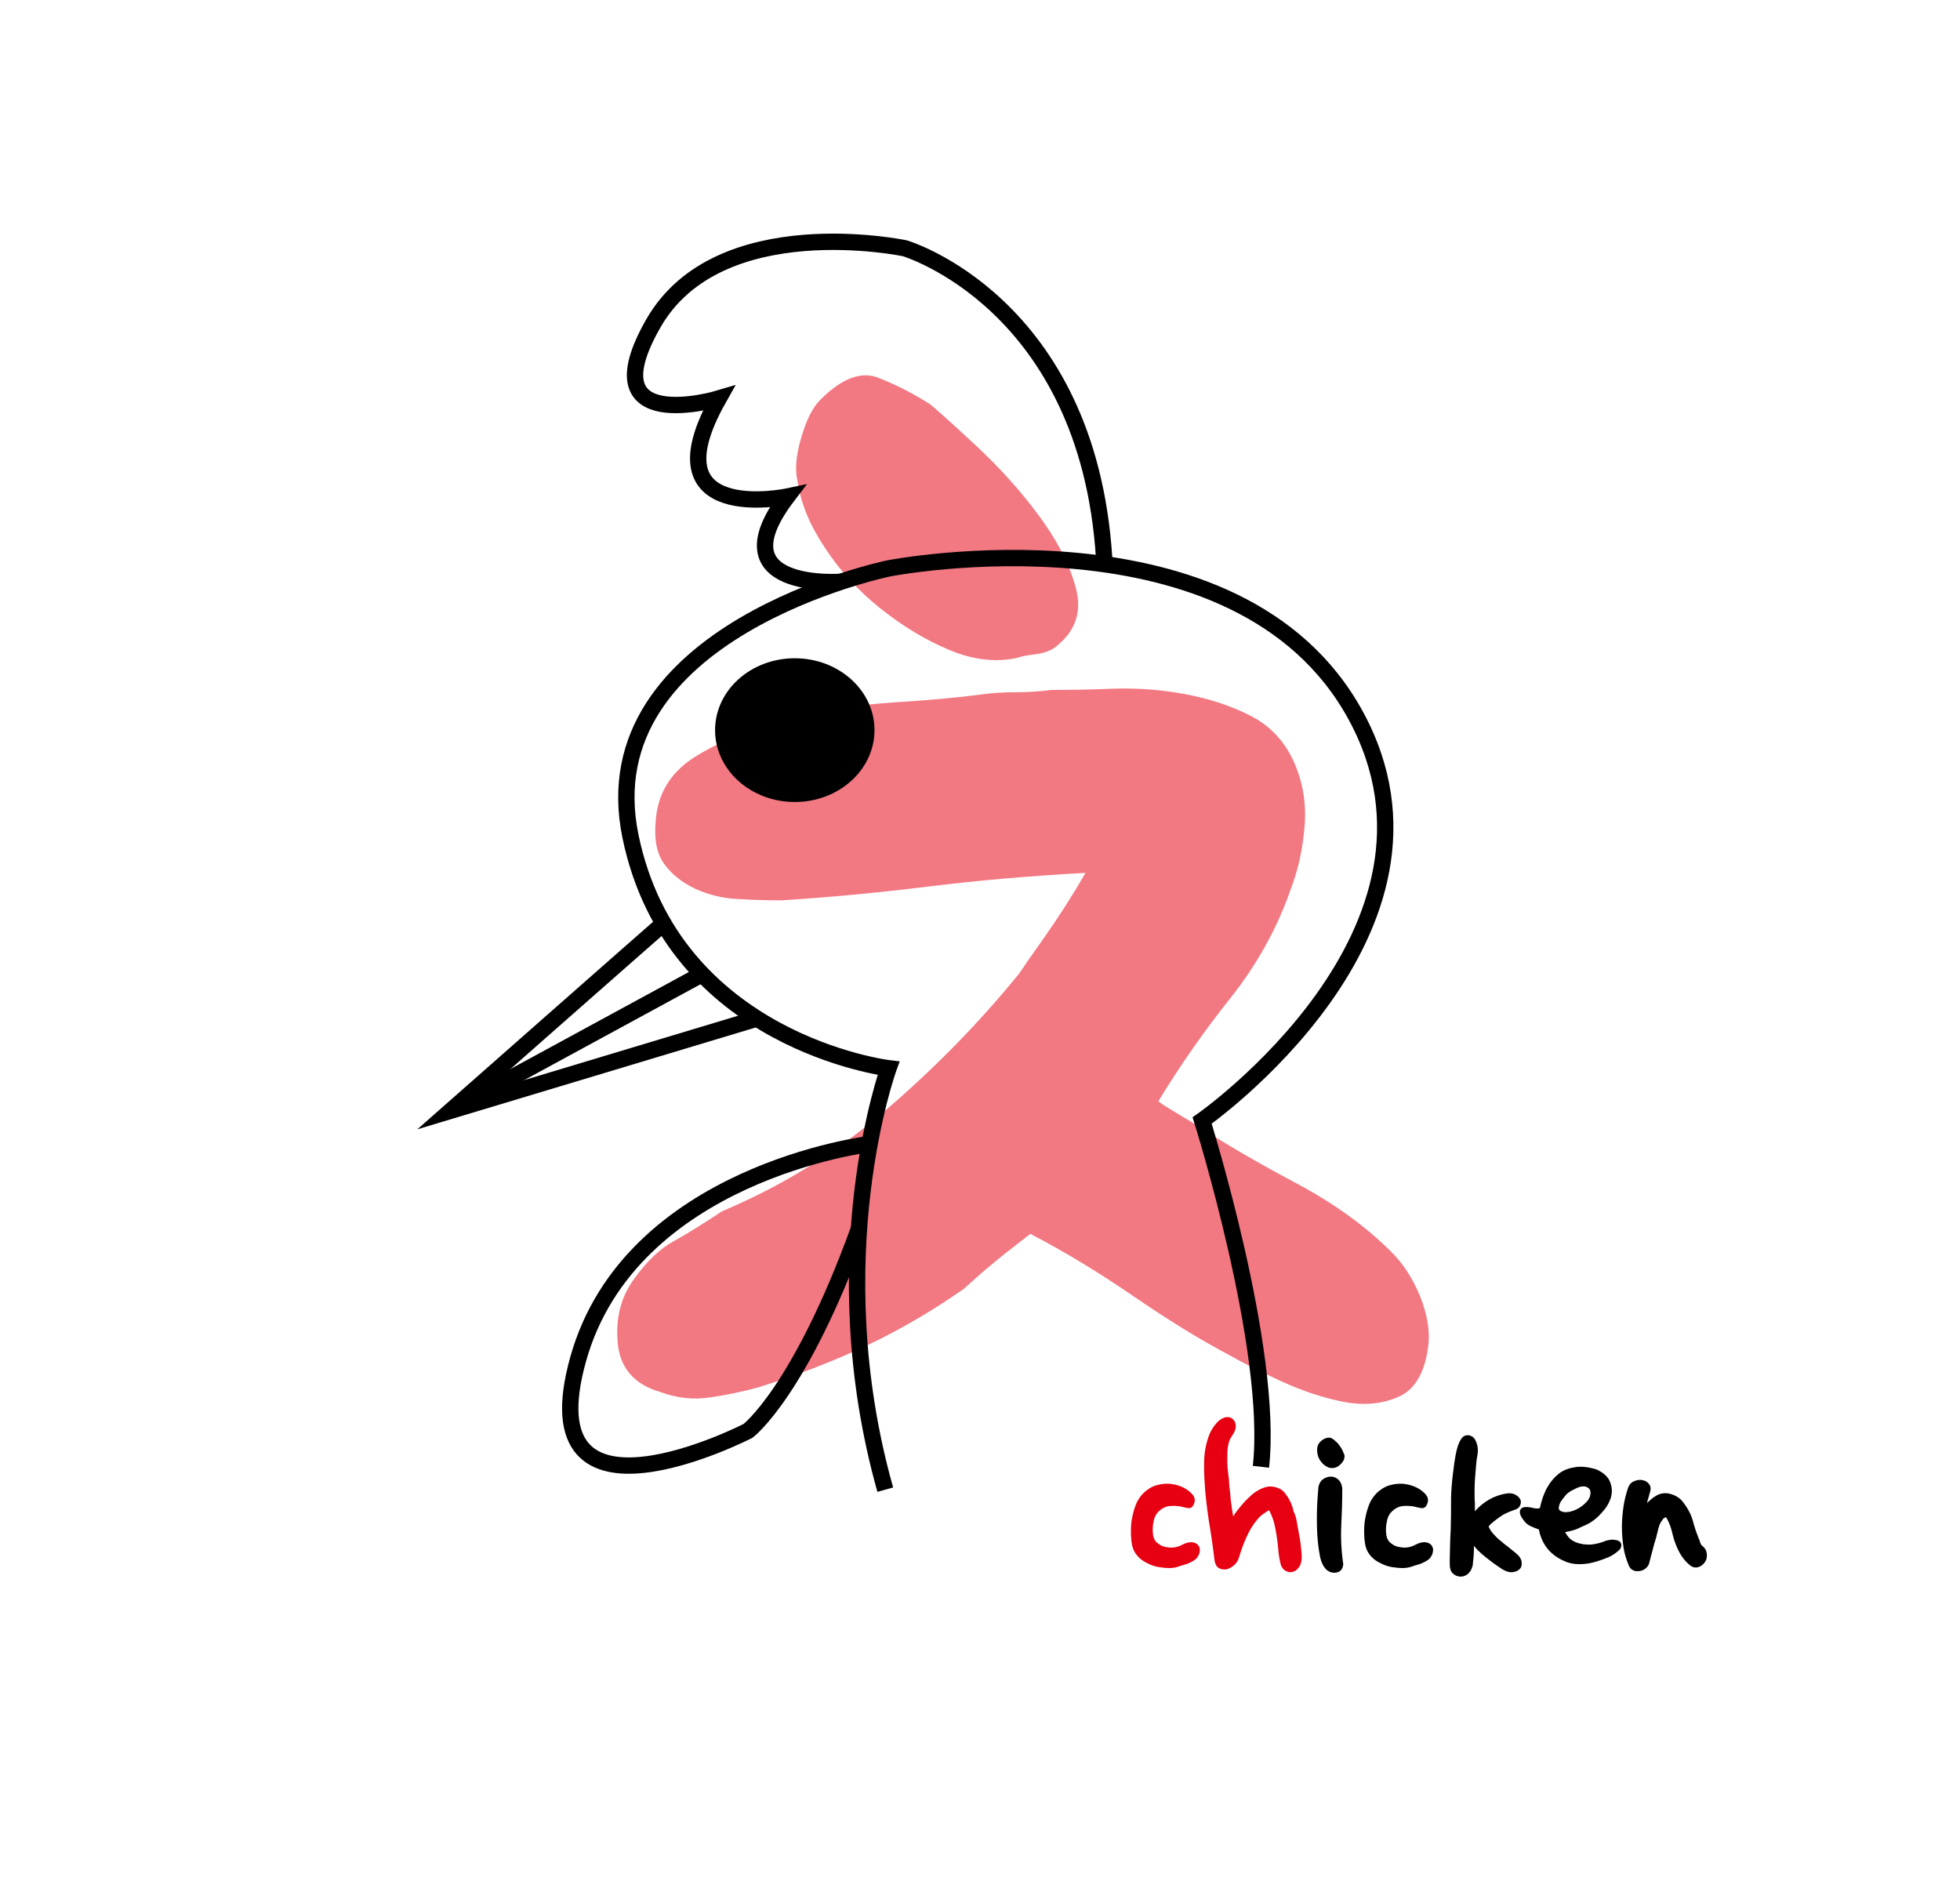
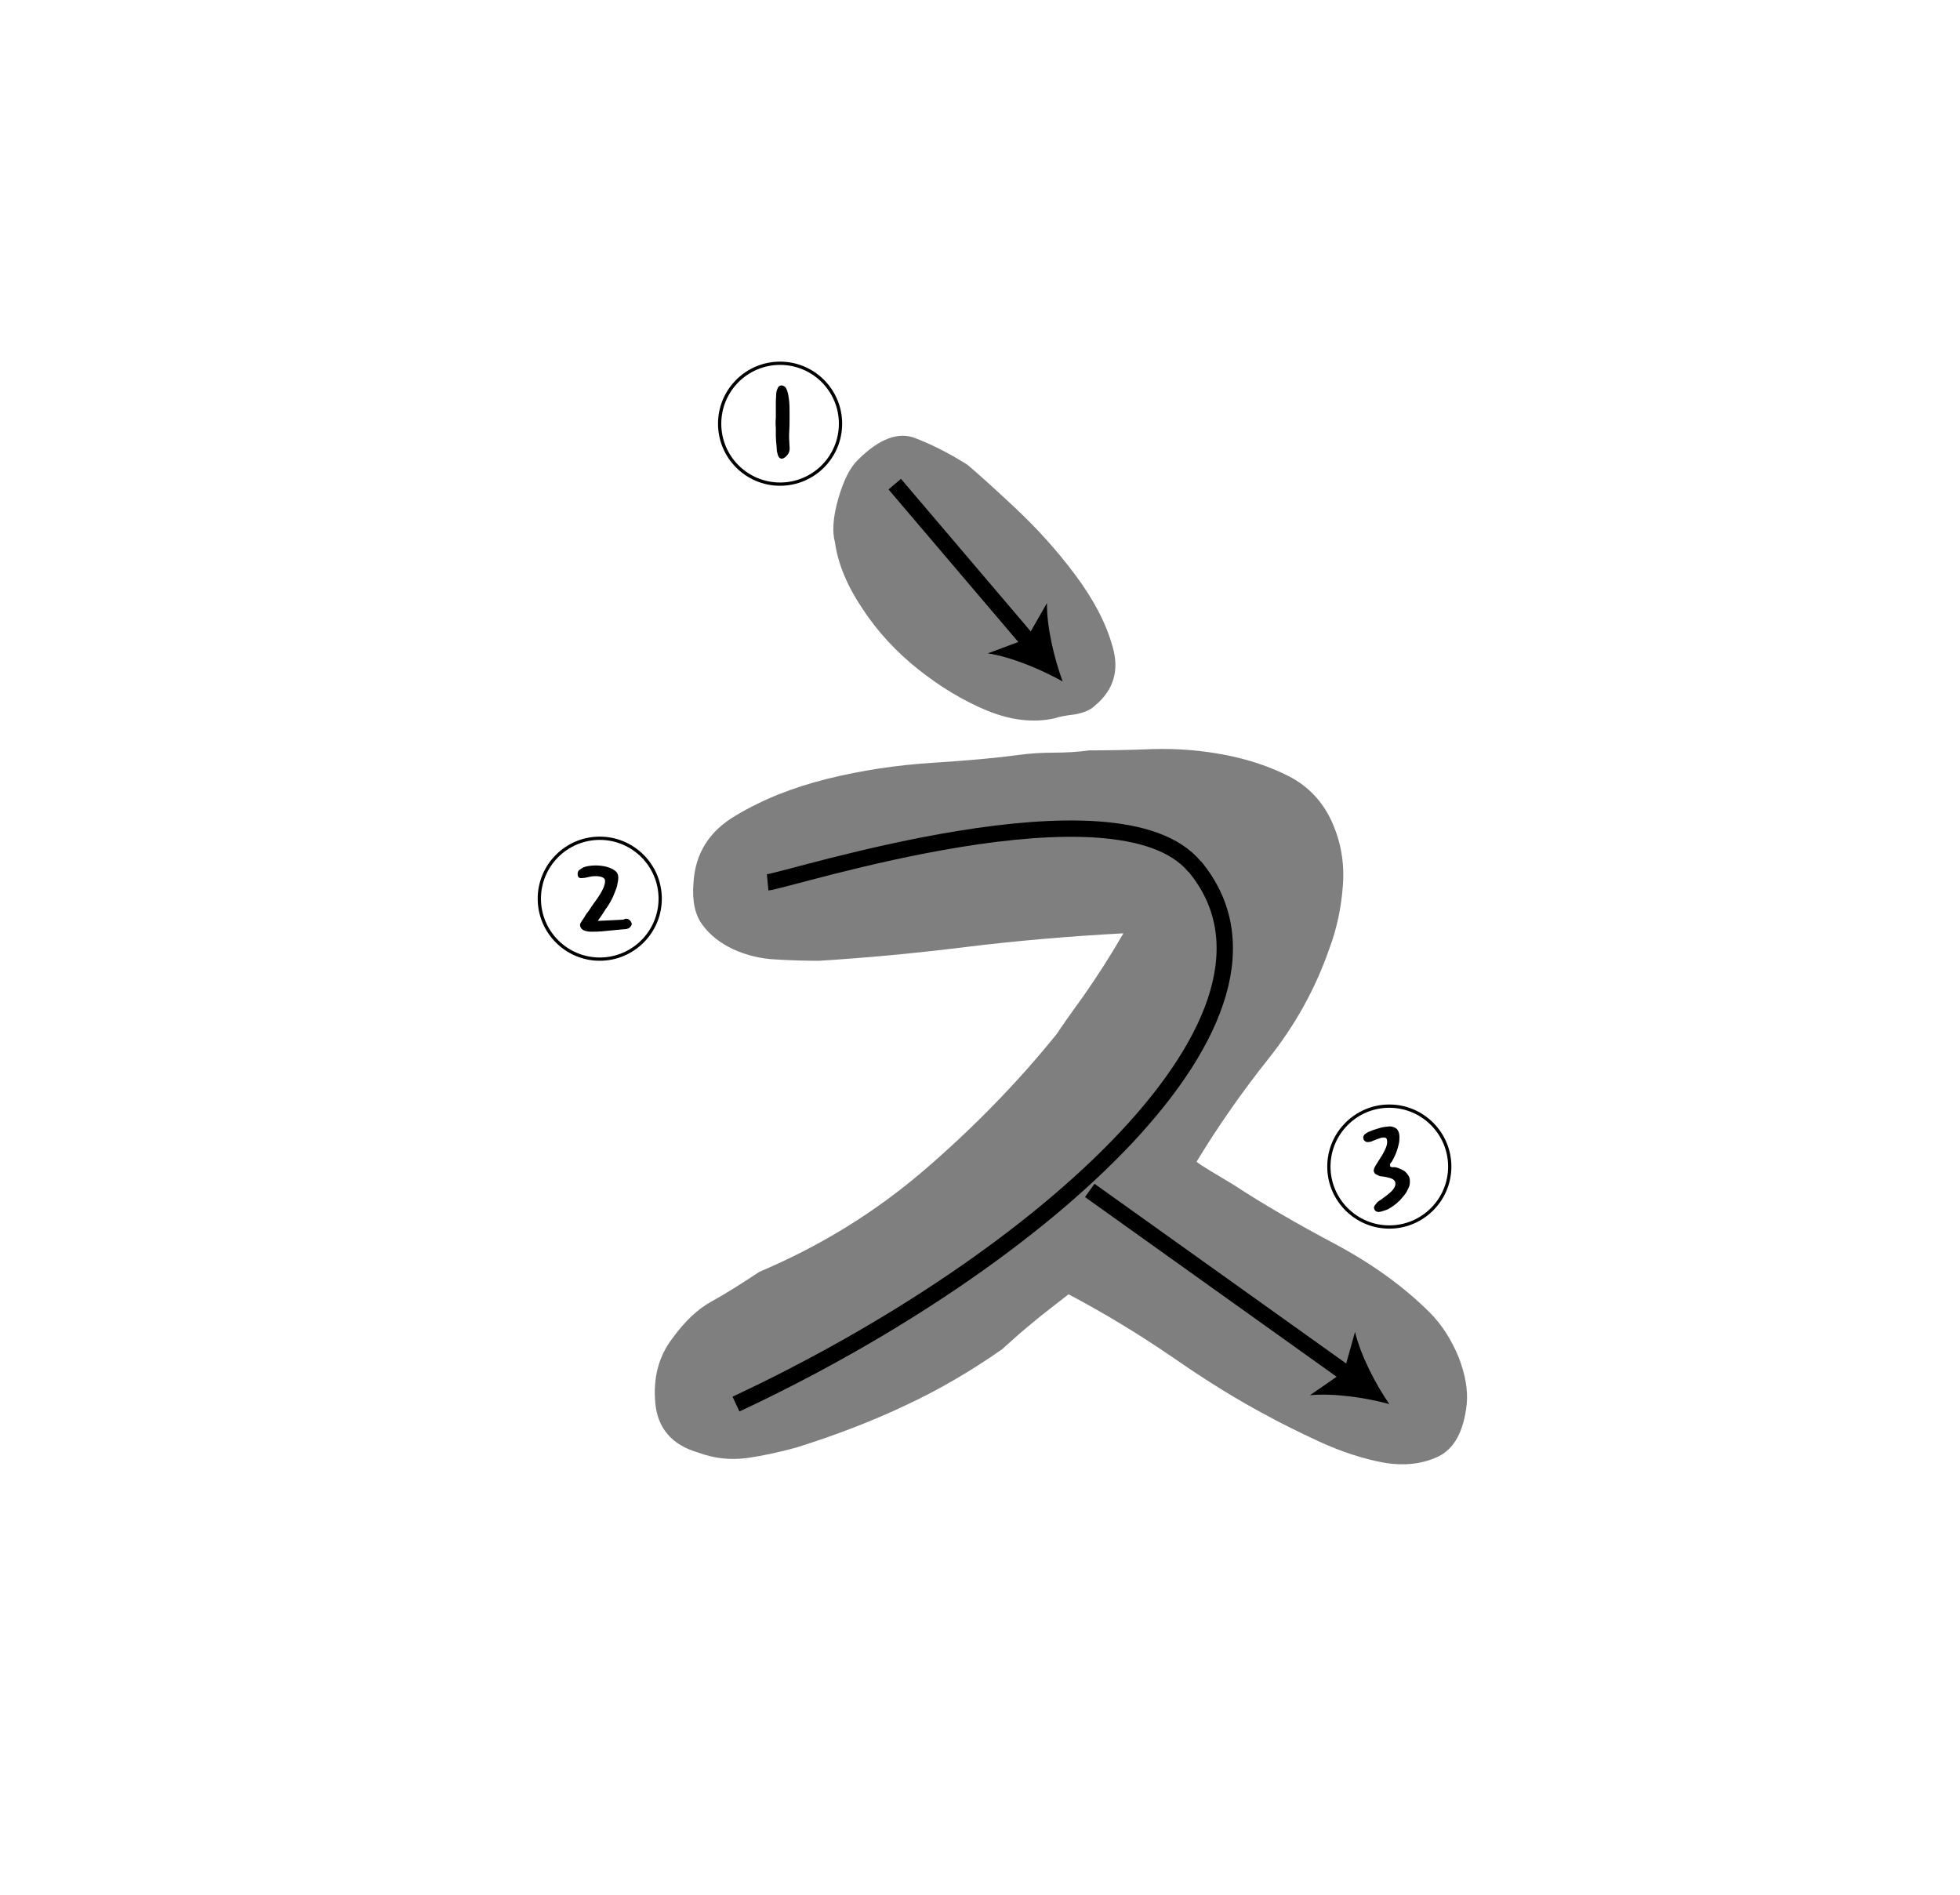
<svg xmlns="http://www.w3.org/2000/svg" version="1.1" id="레이어_1" x="0px" y="0px" viewBox="0 0 600 580" style="enable-background:new 0 0 600 580;" xml:space="preserve">
  <style type="text/css">
- 	.st0{opacity:0.53;}
- 	.st1{fill:#E60012;}
- 	.st2{fill:none;stroke:#000000;stroke-width:5;stroke-miterlimit:10;}
- 	.st3{stroke:#000000;stroke-width:3;stroke-miterlimit:10;}
+ 	.st0{opacity:0.5;}
+ 	.st1{fill:none;stroke:#000000;stroke-width:5;stroke-miterlimit:10;}
+ 	.st2{fill:none;}
+ 	.st3{fill:none;stroke:#000000;}
</style>
+   <g id="XMLID_9_" class="st0">
+     <path id="XMLID_49_" d="M213.6,444.6c-7.9-2.3-12.3-7.4-13-15.1c-0.7-7.7,1-14.3,5.3-19.9c3.7-5.1,7.7-8.9,11.9-11.2   c4.2-2.3,9.1-5.4,14.7-9.1c18.7-7.9,35.5-18.3,50.4-31.1c14.9-12.8,28.5-26.7,40.6-41.7c0.9-1.4,3.6-5.3,8.1-11.5   c4.4-6.3,8.5-12.7,12.3-19.3c-16.8,0.9-32.9,2.3-48.3,4.2c-15.4,1.9-30.3,3.3-44.8,4.2c-4.2,0-8.6-0.1-13.3-0.4   c-4.7-0.2-9-1.3-13-3.1c-4-1.9-7.1-4.3-9.4-7.4c-2.3-3-3.3-7.4-2.8-13c0.5-8.9,4.8-15.8,13-20.6c8.2-4.9,17.5-8.6,28-11.2   c10.5-2.6,21.2-4.2,32.2-4.9c11-0.7,19.7-1.5,26.3-2.4c3.7-0.5,7.3-0.7,10.8-0.7s7.1-0.2,10.9-0.7c5.6,0,12.1-0.1,19.6-0.4   c7.5-0.2,14.8,0.4,22,1.8c7.2,1.4,13.8,3.6,19.6,6.6c5.8,3,10.1,7.6,12.9,13.6c2.8,6.1,4,12.6,3.5,19.6c-0.5,7-1.9,13.5-4.2,19.6   c-4.2,12.1-10.4,23.3-18.6,33.6c-8.2,10.3-15.5,20.8-22,31.5c0.5,0.5,1.9,1.4,4.2,2.8c2.3,1.4,4.7,2.8,7,4.2   c9.3,6.1,19.7,12.1,31.2,18.2c11.4,6.1,21.1,13.1,29,21c3.7,3.7,6.6,8.3,8.8,13.6c2.1,5.4,2.9,10.2,2.5,14.4   c-0.9,8.4-3.9,13.8-8.8,16.1c-4.9,2.3-10.5,2.9-16.8,1.8c-6.3-1.2-12.7-3.3-19.3-6.3c-6.5-3-11.9-5.7-16.1-8   c-8.9-4.7-18.5-10.6-29-17.9c-10.5-7.2-21.1-13.6-31.9-19.3c-4.2,3.3-7.5,5.8-9.8,7.7c-2.3,1.9-4.5,3.7-6.6,5.6   c-2.1,1.9-3.4,3-3.9,3.5c-9.3,6.5-19.1,12.3-29.4,17.1c-10.3,4.9-21.5,9.2-33.6,13c-5.1,1.4-10.1,2.5-15,3.2   C223.7,447,218.7,446.5,213.6,444.6z M322.8,219.9c-6.5,1.4-13.4,0.6-20.7-2.4c-7.2-3-14.2-7.2-21-12.6   c-6.8-5.4-12.5-11.6-17.1-18.6c-4.7-7-7.5-13.8-8.4-20.3c-0.9-3.3-0.6-7.7,1-13.3c1.6-5.6,3.6-9.6,6-11.9   c6.5-6.5,12.5-8.8,17.8-6.6c5.4,2.1,10.6,4.8,15.8,8.1c3.3,2.8,8.2,7.2,14.7,13.3c6.5,6.1,12.6,12.8,18.2,20.3   c5.6,7.5,9.5,14.8,11.5,22.1c2.1,7.2,0.3,13.2-5.3,17.9c-1.4,1.4-3.5,2.3-6.3,2.8C326.3,219,324.2,219.4,322.8,219.9z" />
+   </g>
+   <g id="XMLID_6_">
+     <g id="XMLID_56_">
+       <line id="XMLID_59_" class="st1" x1="273.9" y1="148.2" x2="315.5" y2="197.1" />
+       <g id="XMLID_57_">
+         <path id="XMLID_58_" d="M325.3,208.6c-6.6-3.7-15.7-7.5-22.9-8.6l11.8-4.4l6.3-11C320.4,191.9,322.7,201.5,325.3,208.6z" />
+       </g>
+     </g>
+   </g>
+   <g id="XMLID_10_">
+     <path id="XMLID_41_" class="st2" d="M412.6,412.7" />
+   </g>
  <g id="XMLID_8_">
+     <path id="XMLID_35_" class="st2" d="M214,260" />
+   </g>
+   <g id="XMLID_1_">
+     <path id="XMLID_42_" d="M239.8,140.3c-0.5,0.2-0.8,0.1-1.1-0.1c-0.3-0.2-0.5-0.6-0.6-1c-0.1-0.5-0.3-0.9-0.3-1.5   c0-0.5-0.1-1-0.1-1.4c-0.1-1-0.2-1.9-0.2-2.8c0-0.9,0-1.8,0-2.6c-0.1-1-0.1-2,0-3l0-5.1c0-0.6,0.1-1.2,0.1-1.9   c0-0.6,0.1-1.3,0.4-1.9c0.2-0.6,0.5-0.9,1-1c0.5-0.1,0.9,0.1,1.4,0.5c0.3,0.4,0.6,1,0.8,1.9c0.2,0.8,0.3,1.7,0.4,2.6   c0.1,0.9,0.1,1.8,0.1,2.8c0,0.9,0,1.6,0,2.3v0c0,1.3,0,2.7-0.1,4.1c-0.1,1.4,0,2.9,0.1,4.5c0.1,0.8,0,1.5-0.4,2.2   C240.9,139.5,240.4,140,239.8,140.3z" />
+   </g>
+   <circle id="XMLID_4_" class="st3" cx="238.8" cy="129.7" r="18.5" />
+   <g id="XMLID_11_">
+     <g id="XMLID_45_">
+       <line id="XMLID_48_" class="st1" x1="333.6" y1="364.4" x2="413" y2="421.1" />
+       <g id="XMLID_46_">
+         <path id="XMLID_47_" d="M425.3,429.8c-7.3-2-17.1-3.4-24.3-2.7l10.4-7.2l3.4-12.2C416.5,414.8,421,423.6,425.3,429.8z" />
+       </g>
+     </g>
+   </g>
+   <path id="XMLID_14_" class="st1" d="M365.7,265.2C403.5,310.7,319,386,225.3,429.8" />
+   <path id="XMLID_3_" class="st1" d="M235,270.1c6.3-0.6,107.1-33.3,130.7-4.8" />
+   <g id="XMLID_7_">
+     <path id="XMLID_17_" d="M192.4,281.4c0.7,0.5,1,1,1,1.6c-0.1,0.3-0.3,0.6-0.6,0.9c-0.3,0.3-0.7,0.4-1.1,0.5   c-0.8,0.1-1.6,0.1-2.3,0.2c-0.7,0.1-1.4,0.1-2.1,0.2c-1,0.1-2.1,0.2-3.1,0.3c-1,0.1-2.1,0.1-3.3,0.1c-0.7,0-1.3-0.1-1.9-0.3   c-0.6-0.2-1-0.5-1.3-1.1c-0.2-0.5-0.2-0.9,0-1.2c0.2-0.4,0.5-0.8,0.9-1.4c0.1-0.1,0.3-0.4,0.5-0.8c0.2-0.4,0.5-0.8,0.9-1.3   s0.7-1,1.1-1.6c0.4-0.6,0.8-1.2,1.2-1.7c2.1-2.9,3.1-5,2.9-6.4c-0.1-0.4-0.4-0.7-0.9-0.9c-0.5-0.2-1.2-0.3-2-0.3   c-0.8,0-1.5,0.1-2.3,0.3c-0.7,0.2-1.5,0.3-2.3,0.3c-0.5-0.1-0.7-0.3-0.8-0.7c-0.1-0.4-0.1-0.8,0-1.1c0.1-0.4,0.3-0.6,0.6-0.8   c0.3-0.2,0.6-0.4,0.9-0.6c0.7-0.3,1.5-0.5,2.5-0.6c1-0.1,1.9-0.1,2.9,0c1,0.1,1.9,0.3,2.7,0.6c0.9,0.3,1.5,0.7,2.1,1.2   c0.3,0.3,0.5,0.7,0.6,1.2c0.1,0.5,0.1,1,0,1.6c-0.1,0.5-0.2,1.1-0.3,1.6s-0.3,0.9-0.4,1.2c-0.2,0.5-0.4,1-0.6,1.5   c-0.2,0.5-0.5,1.2-0.9,1.9c-0.4,0.7-0.9,1.6-1.6,2.5c-0.6,1-1.4,2.2-2.4,3.6l6.2-0.3c0.6,0,1.1-0.1,1.7-0.1   C191.4,281.1,191.9,281.2,192.4,281.4z" />
+   </g>
+   <path id="XMLID_5_" class="st3" d="M202.1,275.1c0,10.2-8.3,18.5-18.5,18.5c-10.2,0-18.5-8.3-18.5-18.5c0-10.2,8.3-18.5,18.5-18.5  C193.8,256.6,202.1,264.9,202.1,275.1" />
+   <g id="XMLID_23_">
+     <path id="XMLID_13_" d="M428.1,357.6c0.6,0.2,1.2,0.5,1.7,0.8c0.5,0.3,0.9,0.8,1.3,1.4c0.3,0.4,0.5,1,0.5,1.8s-0.1,1.5-0.5,2.2   c-0.4,0.9-0.8,1.6-1.4,2.3c-0.5,0.6-1,1.1-1.2,1.4c-0.2,0.1-0.5,0.4-0.9,0.8c-0.5,0.4-1,0.8-1.6,1.2c-0.6,0.4-1.3,0.8-2,1   s-1.4,0.5-2,0.5c-0.6,0-1.1-0.3-1.3-0.9c-0.2-0.4-0.1-0.8,0.3-1.3c0.4-0.5,0.7-0.9,1-1.1c0.4-0.2,0.9-0.6,1.6-1.1   c0.7-0.5,1.3-1,1.9-1.5s1.1-1.1,1.4-1.7c0.3-0.6,0.4-1.2,0.1-1.8c-0.3-0.5-0.8-0.8-1.5-1c-0.7-0.2-1.3-0.3-1.8-0.4   c-0.2,0-0.5-0.1-0.8-0.1c-0.3,0-0.7-0.1-1-0.3c-0.3-0.1-0.6-0.3-0.8-0.4s-0.4-0.4-0.5-0.7c-0.2-0.4,0-1.1,0.5-1.9   c0.5-0.8,1-1.6,1.5-2.4c0.5-0.7,0.9-1.5,1.3-2.3c0.3-0.6,0.5-1.1,0.6-1.5c0.1-0.4,0.2-0.9,0.1-1.6c-0.1-0.6-0.4-0.8-0.9-0.8   c-0.3,0-0.6,0-0.9,0.1c-0.3,0.1-0.6,0.2-0.9,0.3c-0.8,0.3-1.4,0.5-1.8,0.7c-0.4,0.2-0.9,0.3-1.5,0.3c-0.4,0-0.7-0.2-1-0.5   c-0.2-0.3-0.3-0.7-0.3-1c0.1-0.3,0.2-0.6,0.4-0.8s0.6-0.5,1.2-0.8c0.9-0.4,2-0.8,3.1-1.1c1.1-0.4,2.3-0.5,3.5-0.6   c0.4,0,0.8,0.1,1.3,0.3c0.5,0.2,0.9,0.5,1.1,0.9c0.3,0.5,0.5,1.2,0.5,1.9c0,0.7,0,1.5-0.2,2.3c-0.2,0.8-0.4,1.6-0.7,2.4   s-0.6,1.5-1,2.2c-0.2,0.4-0.4,0.8-0.7,1.1c-0.3,0.3-0.3,0.6-0.3,0.9c0,0.3,0.3,0.5,0.9,0.5C427.1,357.2,427.6,357.4,428.1,357.6z" />
+   </g>
+   <path id="XMLID_22_" class="st3" d="M443.8,357.1c0,10.2-8.3,18.5-18.5,18.5c-10.2,0-18.5-8.3-18.5-18.5c0-10.2,8.3-18.5,18.5-18.5  C435.5,338.6,443.8,346.9,443.8,357.1" />
+   <g id="XMLID_24_">
</g>
-   <g id="XMLID_1_">
+   <g id="XMLID_12_">
</g>
-   <g id="XMLID_2_" class="st0">
-     <path id="XMLID_28_" class="st1" d="M202.1,426.1c-7.9-2.3-12.3-7.3-13-15s1-14.3,5.3-20c3.7-5.1,7.7-8.9,11.9-11.2   c4.2-2.3,9.1-5.4,14.7-9.1c18.7-7.9,35.5-18.3,50.4-31.2c14.9-12.8,28.5-26.7,40.6-41.6c0.9-1.4,3.6-5.3,8-11.5   c4.4-6.3,8.5-12.7,12.3-19.3c-16.8,0.9-32.9,2.3-48.3,4.2c-15.4,1.9-30.3,3.3-44.8,4.2c-4.2,0-8.6-0.1-13.3-0.4   c-4.7-0.2-9-1.3-13-3.1c-4-1.9-7.1-4.3-9.4-7.4c-2.3-3-3.3-7.4-2.8-13c0.5-8.9,4.8-15.8,13-20.6c8.2-4.9,17.5-8.6,28-11.2   c10.5-2.6,21.2-4.2,32.2-4.9c11-0.7,19.7-1.5,26.3-2.4c3.7-0.5,7.3-0.7,10.8-0.7s7.1-0.2,10.8-0.7c5.6,0,12.1-0.1,19.6-0.4   c7.5-0.2,14.8,0.4,22,1.8c7.2,1.4,13.8,3.6,19.6,6.6c5.8,3,10.1,7.6,12.9,13.6c2.8,6.1,4,12.6,3.5,19.6c-0.5,7-1.9,13.5-4.2,19.6   c-4.2,12.1-10.4,23.3-18.6,33.6c-8.2,10.3-15.5,20.8-22,31.5c0.5,0.5,1.9,1.4,4.2,2.8c2.3,1.4,4.7,2.8,7,4.2   c9.3,6.1,19.7,12.1,31.2,18.2c11.4,6.1,21.1,13.1,29,21c3.7,3.7,6.6,8.3,8.8,13.7c2.1,5.4,2.9,10.2,2.5,14.3   c-0.9,8.4-3.9,13.8-8.8,16.1c-4.9,2.3-10.5,2.9-16.8,1.8c-6.3-1.2-12.7-3.3-19.3-6.3c-6.5-3-11.9-5.7-16.1-8.1   c-8.9-4.7-18.5-10.6-29-17.8c-10.5-7.2-21.1-13.7-31.9-19.3c-4.2,3.3-7.5,5.8-9.8,7.7c-2.3,1.9-4.5,3.7-6.6,5.6   c-2.1,1.9-3.4,3-3.9,3.5c-9.3,6.5-19.1,12.3-29.4,17.2c-10.3,4.9-21.5,9.2-33.6,13c-5.1,1.4-10.1,2.4-15,3.1S207.3,428,202.1,426.1   z M311.3,201.4c-6.5,1.4-13.4,0.6-20.6-2.4c-7.2-3-14.2-7.2-21-12.6c-6.8-5.4-12.5-11.6-17.1-18.6c-4.7-7-7.5-13.8-8.4-20.3   c-0.9-3.3-0.6-7.7,1-13.3c1.6-5.6,3.6-9.6,6-11.9c6.5-6.5,12.5-8.8,17.8-6.6c5.4,2.1,10.6,4.8,15.8,8.1c3.3,2.8,8.2,7.2,14.7,13.3   c6.5,6.1,12.6,12.8,18.2,20.3c5.6,7.5,9.5,14.8,11.5,22.1c2.1,7.2,0.3,13.2-5.3,17.9c-1.4,1.4-3.5,2.3-6.3,2.8   C314.8,200.5,312.7,200.9,311.3,201.4z" />
-   </g>
-   <path id="XMLID_4_" class="st2" d="M386,449c4-36-18-106-18-106s83-58,47-124s-143-45-143-45s-92,19-79,82s79,71,79,71s-21,58-1,129  " />
-   <path id="XMLID_3_" class="st2" d="M257.4,178.1c0,0-38.4,2.9-16.4-26.1c0,0-43,9-21-30c0,0-40,12-20-23s77-23,77-23  s56,16.6,61,94.8" />
-   <path id="XMLID_6_" class="st2" d="M266.2,350.2c0,0-73.2,8.8-89.2,65.8s52,22,52,22s15.9-12,34-62" />
-   <path id="XMLID_5_" class="st2" d="M203.1,282.7C197,288,138,340,138,340l93.7-28.2" />
-   <line id="XMLID_9_" class="st2" x1="138" y1="340" x2="214.9" y2="298.2" />
-   <ellipse id="XMLID_7_" class="st3" cx="243.3" cy="223.5" rx="22.9" ry="20.5" />
-   <g id="XMLID_10_">
-     <path id="XMLID_12_" class="st1" d="M366.6,476.6c-0.3,0.5-0.8,0.9-1.5,1.3c-0.7,0.4-1.5,0.8-2.3,1s-1.6,0.5-2.5,0.8   c-0.8,0.2-1.5,0.3-2.1,0.3c-1.1,0-2.3-0.1-3.5-0.3c-1.2-0.2-2.4-0.6-3.5-1.2c-1.1-0.5-2.1-1.2-2.9-2.1c-0.8-0.9-1.4-1.9-1.7-3.2   c-0.3-1.4-0.4-2.9-0.4-4.5c0-1.6,0.1-3.1,0.5-4.7c0.3-1.5,0.8-3,1.4-4.3c0.7-1.3,1.6-2.5,2.8-3.4c1-0.8,2.1-1.4,3.3-1.7   c1.2-0.3,2.5-0.5,3.8-0.4c1.3,0.1,2.5,0.4,3.7,0.9s2.2,1.2,3.1,2.1c1.1,1.1,1.2,2.3,0.5,3.6c-0.4,0.7-1,1-1.9,0.8   c-0.9-0.2-1.6-0.3-2.2-0.5c-0.9-0.1-1.9-0.2-2.8-0.1c-0.9,0-1.8,0.3-2.6,0.8c-1.4,0.9-2.3,2.1-2.6,3.7c-0.4,1.6-0.4,3.1-0.2,4.5   c0.2,1,0.6,1.8,1.3,2.3c0.7,0.6,1.4,1,2.3,1.2c0.9,0.2,1.8,0.3,2.7,0.2c0.9-0.1,1.8-0.4,2.5-0.8c1.4-0.7,2.6-1,3.7-0.7   c1,0.3,1.6,0.9,1.8,2C367.3,475.2,367.1,475.9,366.6,476.6z" />
-     <path id="XMLID_14_" class="st1" d="M396.9,465.4c0.3,1.9,0.7,3.7,1,5.5c0.3,1.8,0.5,3.7,0.6,5.6c0,1.4-0.3,2.5-0.9,3.3   c-0.6,0.8-1.2,1.2-2,1.4c-0.8,0.2-1.5,0-2.3-0.5c-0.7-0.5-1.2-1.3-1.4-2.5c-0.3-1.3-0.5-2.6-0.6-4c-0.1-1.4-0.3-2.8-0.5-4.1   c-0.2-1.4-0.5-2.8-0.8-4.1c-0.4-1.3-0.9-2.6-1.5-3.7c-0.6,0.3-1.3,0.8-2,1.3s-1.3,1.1-1.8,1.8c-1.3,1.5-2.3,3.3-3.2,5.3   c-0.9,2-1.6,4-2.2,6c-0.3,1.1-0.9,1.9-1.6,2.5c-0.7,0.6-1.5,1-2.3,1.2c-0.8,0.1-1.6,0-2.3-0.4c-0.7-0.4-1.1-1.2-1.3-2.3   c-0.5-4.2-1.1-8.4-1.8-12.5c-0.6-4.1-1.1-8.3-1.3-12.5c-0.1-1.4-0.1-2.9-0.1-4.5c0-1.6,0.1-3.2,0.4-4.8c0.3-1.6,0.7-3,1.3-4.5   c0.6-1.4,1.5-2.7,2.6-3.8c0.9-0.8,1.7-1.2,2.6-1.3c0.8-0.1,1.5,0.2,2,0.7s0.8,1.2,0.8,2.1s-0.4,1.9-1.2,3c-0.6,0.8-1,1.9-1.2,3.2   c-0.2,1.3-0.2,2.7-0.2,4.1c0,1.4,0.1,2.9,0.3,4.3c0.2,1.4,0.3,2.6,0.3,3.5c0.2,1.7,0.4,3.3,0.5,4.8c0.2,1.4,0.4,3,0.7,4.7   c0.4-0.6,0.7-1.1,1-1.5c0.3-0.4,0.7-0.9,1.2-1.5c0.7-0.8,1.4-1.7,2.3-2.5c0.9-0.9,1.8-1.7,2.8-2.3c1-0.6,2.1-1.1,3.2-1.3   c1.1-0.2,2.3,0,3.5,0.5c0.9,0.4,1.6,1,2.1,1.8c0.6,0.8,1.1,1.6,1.5,2.5c0.4,0.9,0.7,1.8,0.9,2.8   C396.5,463.6,396.7,464.5,396.9,465.4z" />
-     <path id="XMLID_16_" d="M410.9,455.6c0,3.6-0.1,7.3-0.3,11.2c-0.2,3.9,0,7.9,0.6,12c-0.1,1.3-0.7,2.2-1.8,2.5   c-1.1,0.3-2.1,0.1-3.1-0.6c-1.1-0.9-1.9-2.4-2.3-4.7c-0.4-2.2-0.7-4.6-0.8-7.3c-0.1-2.6-0.1-5.1,0-7.6c0.1-2.5,0.3-4.5,0.4-5.9   c0.2-1.1,0.7-1.9,1.4-2.4c0.8-0.5,1.5-0.8,2.4-0.8c0.8,0,1.6,0.3,2.3,0.9C410.4,453.6,410.8,454.5,410.9,455.6z M405.9,448.8   c-0.9-0.5-1.5-1.3-2-2.1c-0.5-0.9-0.7-1.9-0.7-3c0-0.9,0.3-1.7,1-2.4c0.7-0.7,1.5-1.1,2.3-1.2c0.6-0.1,1.2,0.1,1.8,0.6   c0.6,0.5,1.2,1,1.6,1.6c0.5,0.6,0.9,1.3,1.2,2c0.3,0.7,0.5,1.1,0.5,1.4c0,0.7-0.2,1.3-0.6,1.8c-0.4,0.6-0.9,1-1.4,1.4   c-0.6,0.3-1.2,0.5-1.8,0.5C407.1,449.4,406.5,449.2,405.9,448.8z" />
-     <path id="XMLID_19_" d="M438,476.6c-0.3,0.5-0.8,0.9-1.5,1.3c-0.7,0.4-1.5,0.8-2.3,1s-1.6,0.5-2.5,0.8c-0.8,0.2-1.5,0.3-2.1,0.3   c-1.1,0-2.3-0.1-3.5-0.3c-1.2-0.2-2.4-0.6-3.5-1.2c-1.1-0.5-2.1-1.2-2.9-2.1c-0.8-0.9-1.4-1.9-1.7-3.2c-0.3-1.4-0.4-2.9-0.4-4.5   c0-1.6,0.1-3.1,0.5-4.7c0.3-1.5,0.8-3,1.4-4.3c0.7-1.3,1.6-2.5,2.8-3.4c1-0.8,2.1-1.4,3.3-1.7c1.2-0.3,2.5-0.5,3.8-0.4   c1.3,0.1,2.5,0.4,3.7,0.9s2.2,1.2,3.1,2.1c1.1,1.1,1.2,2.3,0.5,3.6c-0.4,0.7-1,1-1.9,0.8c-0.9-0.2-1.6-0.3-2.2-0.5   c-0.9-0.1-1.9-0.2-2.8-0.1c-0.9,0-1.8,0.3-2.6,0.8c-1.4,0.9-2.3,2.1-2.6,3.7c-0.4,1.6-0.4,3.1-0.2,4.5c0.2,1,0.6,1.8,1.3,2.3   c0.7,0.6,1.4,1,2.3,1.2c0.9,0.2,1.8,0.3,2.7,0.2c0.9-0.1,1.8-0.4,2.5-0.8c1.4-0.7,2.6-1,3.7-0.7c1,0.3,1.6,0.9,1.8,2   C438.7,475.2,438.5,475.9,438,476.6z" />
-     <path id="XMLID_21_" d="M461,457.2c1.1-0.2,2.1-0.1,2.8,0.3c0.8,0.4,1.3,0.9,1.6,1.5c0.3,0.6,0.2,1.2-0.1,1.9c-0.3,0.7-1,1.1-2,1.4   c-0.6,0.2-1.3,0.5-2,0.8c-0.7,0.3-1.4,0.7-2.1,1.2c-0.7,0.5-1.4,1-2,1.5c-0.6,0.5-1.2,1-1.5,1.5c0.3,0.7,0.7,1.4,1.4,2.2   c0.7,0.8,1.4,1.5,2.3,2.2c0.8,0.7,1.7,1.4,2.5,2c0.8,0.7,1.5,1.2,2.1,1.7c1.1,0.9,1.7,1.8,1.8,2.7c0.1,0.9,0,1.6-0.5,2.1   c-0.5,0.5-1.1,0.9-2,1c-0.9,0.2-1.8,0-2.8-0.5c-0.6-0.3-1.3-0.8-2.2-1.4c-0.9-0.6-1.8-1.3-2.7-2c-0.9-0.7-1.8-1.4-2.5-2.1   c-0.8-0.7-1.4-1.4-1.9-2c0,0.3,0,0.7,0,1.3c0,0.6-0.1,1.3-0.1,2c-0.1,0.7-0.1,1.3-0.2,1.9c0,0.6-0.1,1-0.2,1.2   c-0.3,1.1-0.9,1.9-1.6,2.4c-0.8,0.5-1.5,0.7-2.3,0.6c-0.8-0.1-1.5-0.4-2.1-1c-0.6-0.6-0.9-1.5-0.9-2.7v-1.7c0.1-3.1,0.1-6.1,0.3-9   c0.1-2.9,0.1-6.1,0.1-9.7c0-0.9,0.1-2.2,0.2-3.7c0.1-1.5,0.3-3.1,0.5-4.7s0.4-3.2,0.7-4.7c0.3-1.5,0.6-2.7,1-3.6   c0.5-1.2,1.1-2,1.8-2.3c0.8-0.3,1.5-0.2,2.2,0.2c0.7,0.4,1.2,1.2,1.5,2.3c0.4,1.1,0.4,2.4,0.1,3.9c-0.2,1-0.3,2.1-0.4,3.4   c-0.1,1.2-0.2,2.5-0.3,3.8c-0.1,1.3-0.1,2.6-0.1,3.8c0,1.2,0,2.3,0.1,3.3v2.4C454.3,459.5,457.5,457.8,461,457.2z" />
-     <path id="XMLID_23_" d="M491.7,471.6c0.5-0.1,1-0.2,1.5-0.3c0.5,0,0.9,0,1.3,0.1c1.5,0.2,2.1,1,1.7,2.3c-0.1,0.4-0.5,0.8-1,1.2   c-0.5,0.4-1,0.8-1.5,1.1c-0.8,0.5-1.8,0.9-2.9,1.3c-1.1,0.4-2.3,0.8-3.6,1.1c-1.3,0.3-2.5,0.4-3.9,0.4c-1.3,0-2.5-0.2-3.6-0.6   c-2.4-0.9-4.3-2.2-5.8-3.9c-1.4-1.7-2.4-3.8-2.8-6.1c-0.9-0.3-1.8-0.7-2.7-1.1c-0.8-0.4-1.5-1-2.1-1.9c-1-1.3-1.3-2.4-0.8-3.2   c0.5-0.8,1.9-0.9,4.2-0.3c0.9,0.1,1.5,0.1,1.7-0.1c0.5-2.3,1.2-4.4,2.2-6.2c1-1.8,2.2-3.2,3.6-4.3c1.4-1.1,3.1-1.7,5.1-2   c1.9-0.3,4.1,0,6.4,0.7c2.2,1,3.6,2.3,4.2,3.9s0.7,3.1,0.2,4.8c-0.5,1.6-1.4,3.1-2.8,4.6c-1.3,1.5-2.8,2.7-4.4,3.5   c-1.1,0.5-2.3,1-3.3,1.5c-1.1,0.4-2.3,0.7-3.5,0.9c0.4,0.7,0.9,1.4,1.4,1.9c0.5,0.5,1.2,0.9,1.9,1.2c1.5,0.6,3.1,0.8,4.8,0.7   C488.8,472.6,490.3,472.2,491.7,471.6z M480.9,456.4c-0.5,0.3-1.1,0.7-1.6,1.3c-0.5,0.6-1,1.2-1.4,1.8c-0.4,0.6-0.6,1.2-0.7,1.8   c-0.1,0.6,0.1,1,0.5,1.2c0.7,0.4,1.5,0.5,2.6,0.3c1.1-0.2,2.1-0.6,3.1-1.2c1-0.6,1.8-1.3,2.5-2.1c0.7-0.8,1-1.7,1-2.7   c-0.1-0.7-0.3-1.1-0.8-1.4c-0.4-0.3-0.9-0.4-1.5-0.4c-0.6,0-1.2,0.2-1.9,0.5C482.1,455.8,481.5,456.1,480.9,456.4z" />
-     <path id="XMLID_26_" d="M521.1,473.2c0.9,0.7,1.3,1.5,1.4,2.5c0.1,1-0.1,1.8-0.6,2.5c-0.5,0.7-1.2,1.3-2,1.5   c-0.8,0.3-1.7,0.1-2.5-0.5c-1.1-0.9-2-1.9-2.7-3c-0.7-1.1-1.3-2.3-1.8-3.7c-0.2-0.5-0.4-1.1-0.6-1.8c-0.2-0.8-0.4-1.5-0.6-2.3   c-0.2-0.8-0.5-1.6-0.8-2.3c-0.3-0.7-0.6-1.3-1-1.7c-0.2,0.1-0.4,0.3-0.6,0.4c-0.2,0.1-0.3,0.3-0.4,0.5c-0.5,0.5-0.9,1.4-1.2,2.5   c-0.3,1.1-0.5,2.1-0.7,2.8c-0.4,1.3-0.8,2.6-1.1,3.9c-0.3,1.2-0.7,2.5-1,3.8c-0.1,0.7-0.5,1.2-1,1.7c-0.6,0.5-1.2,0.8-1.9,0.9   c-0.7,0.1-1.4,0.1-2-0.2c-0.7-0.3-1.1-0.8-1.4-1.5c-0.7-1.7-1.3-3.5-1.6-5.5c-0.3-2-0.5-4.1-0.5-6.3c0-2.1,0.2-4.2,0.5-6.3   c0.3-2,0.8-3.9,1.4-5.7c0.4-1,1-1.7,1.9-2c0.9-0.4,1.7-0.5,2.6-0.3c0.9,0.2,1.5,0.6,2,1.3s0.5,1.6,0.1,2.7c-0.1,0.5-0.3,1-0.4,1.5   c-0.2,0.5-0.3,1-0.4,1.5c0.9-0.9,1.8-1.7,2.9-2.3c1-0.6,2.1-0.8,3.3-0.7c1.8,0.3,3.2,1,4.3,2.1c1,1.1,1.9,2.5,2.7,4.1   c0.4,0.9,0.8,2,1.1,3.3c0.4,1.4,0.8,2.5,1.2,3.5c0.1,0.3,0.3,0.9,0.6,1.5C520.5,472.5,520.8,473,521.1,473.2z" />
-   </g>
-   <g id="XMLID_11_">
+   <g id="XMLID_52_">
</g>
-   <g id="XMLID_31_">
+   <g id="XMLID_53_">
</g>
-   <g id="XMLID_32_">
+   <g id="XMLID_54_">
</g>
-   <g id="XMLID_33_">
+   <g id="XMLID_60_">
</g>
-   <g id="XMLID_34_">
+   <g id="XMLID_61_">
</g>
-   <g id="XMLID_35_">
+   <g id="XMLID_62_">
</g>
</svg>
